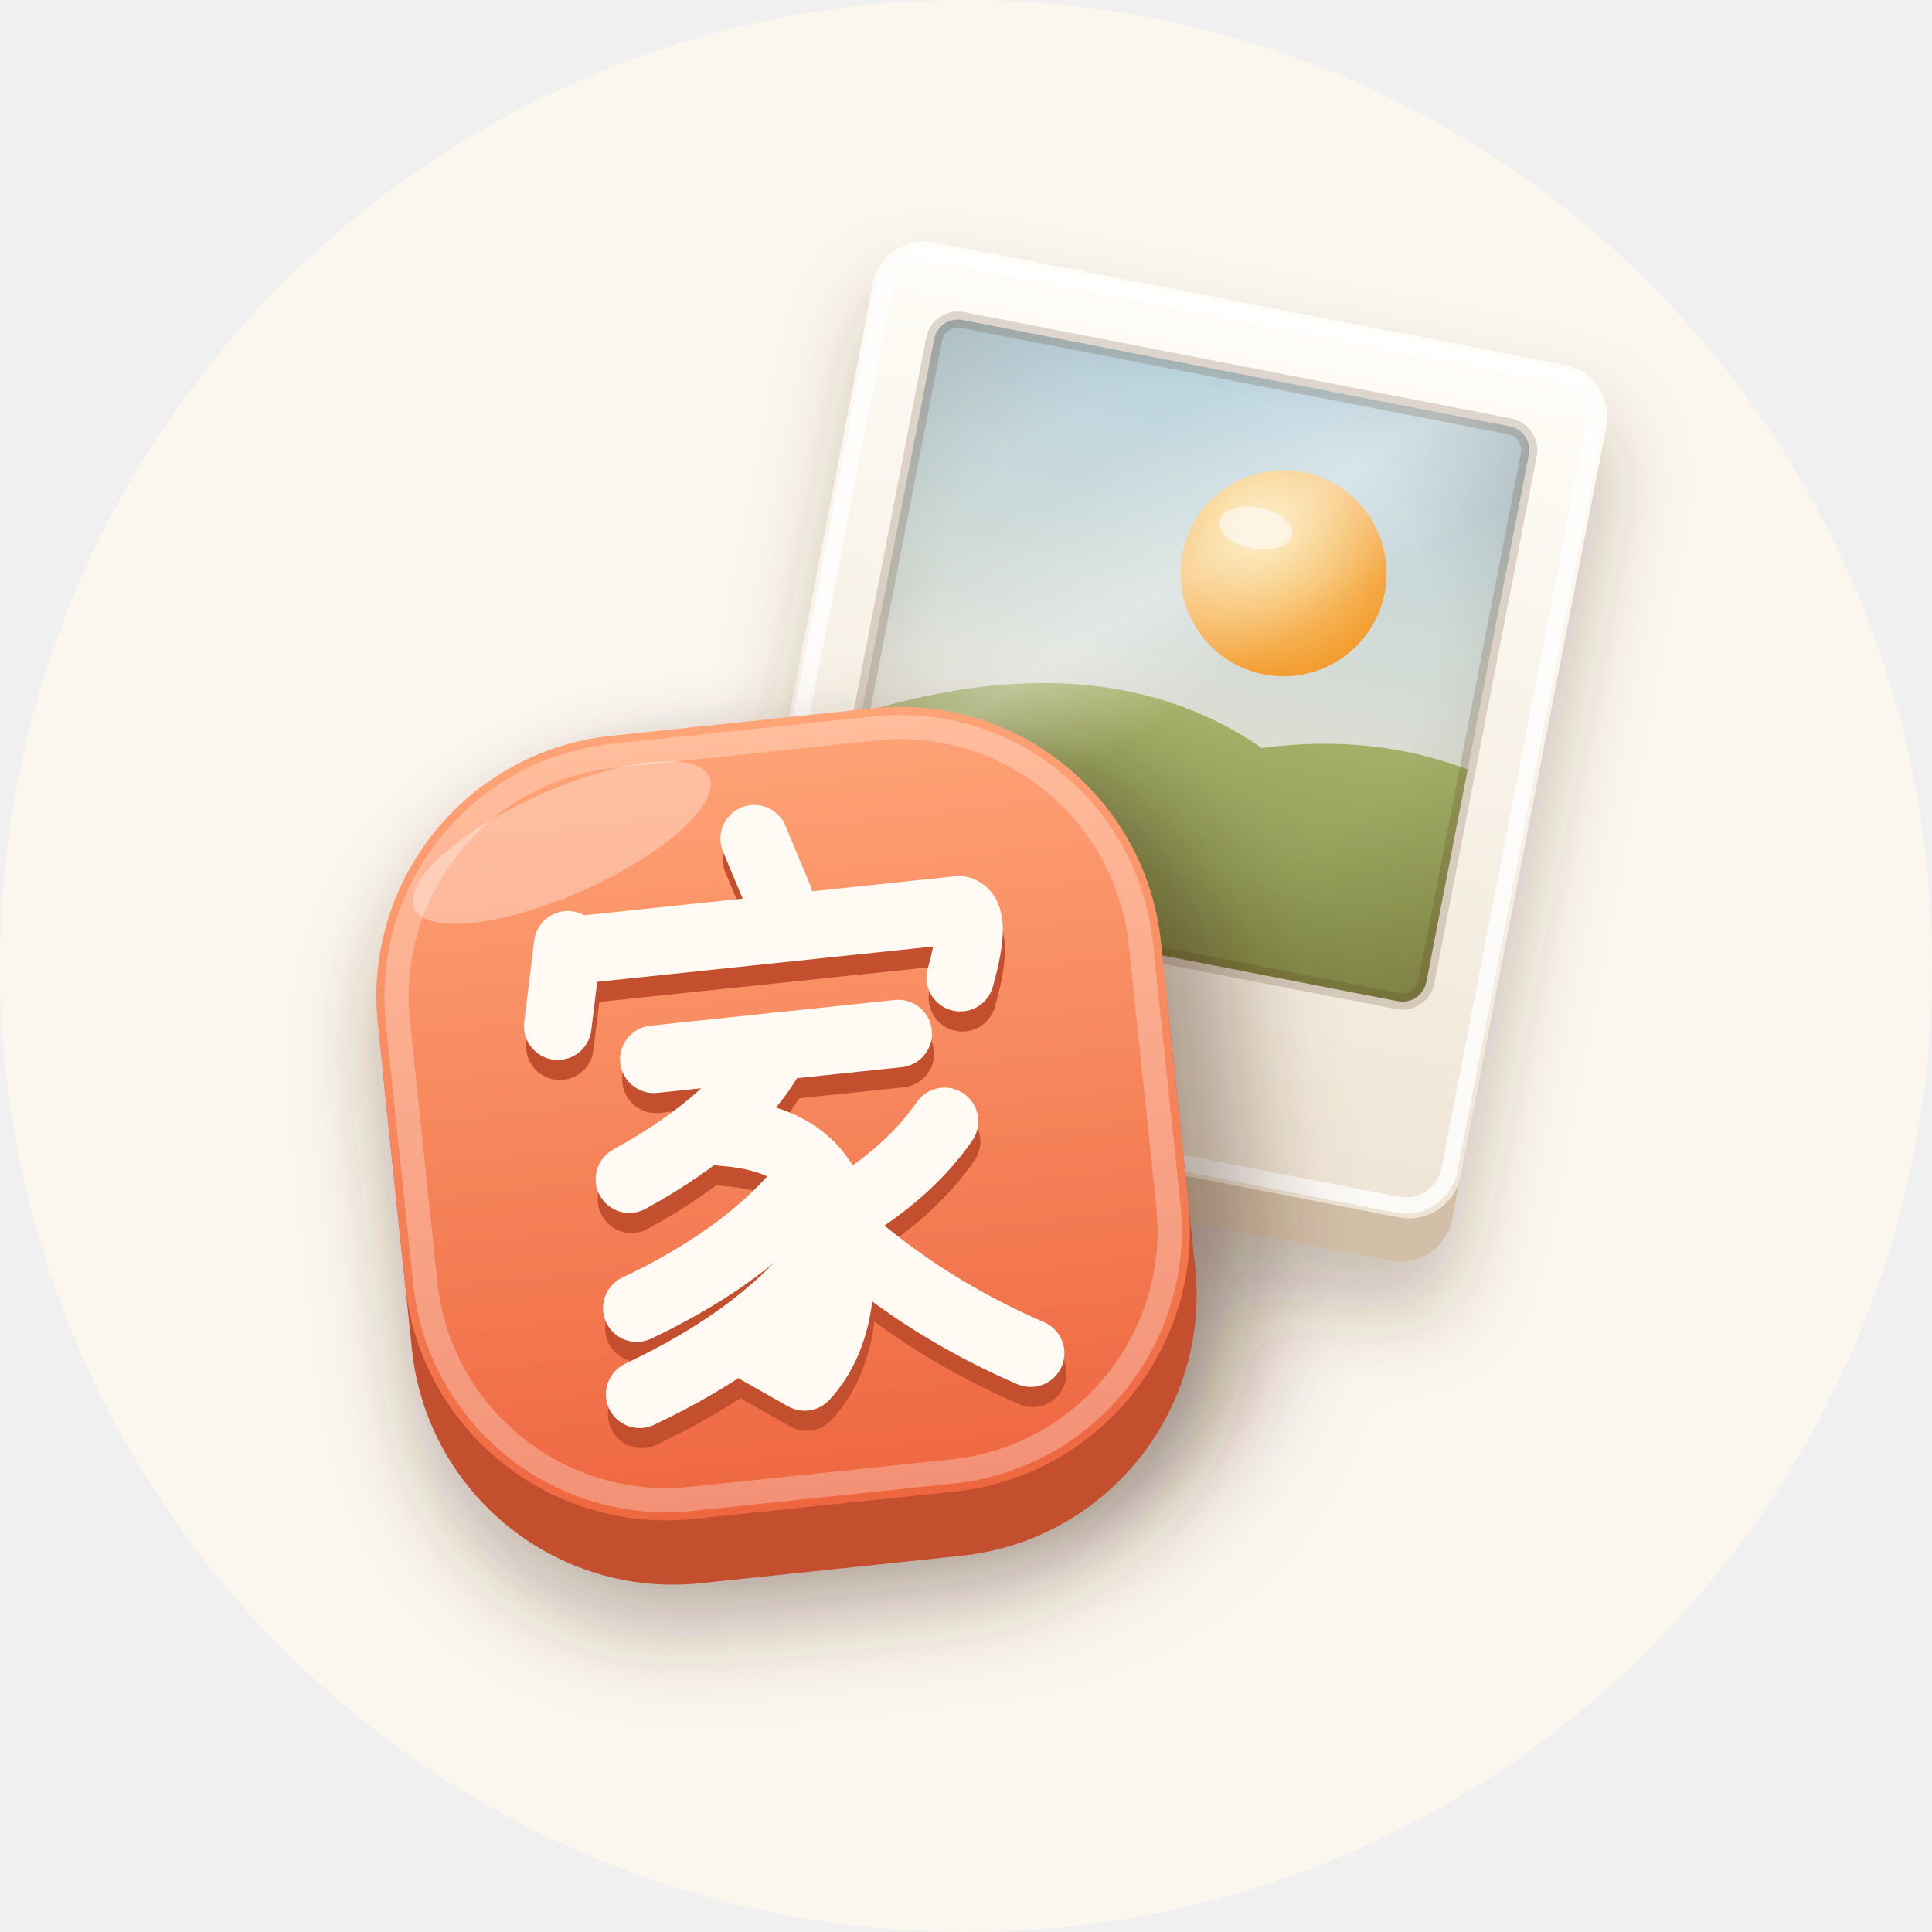
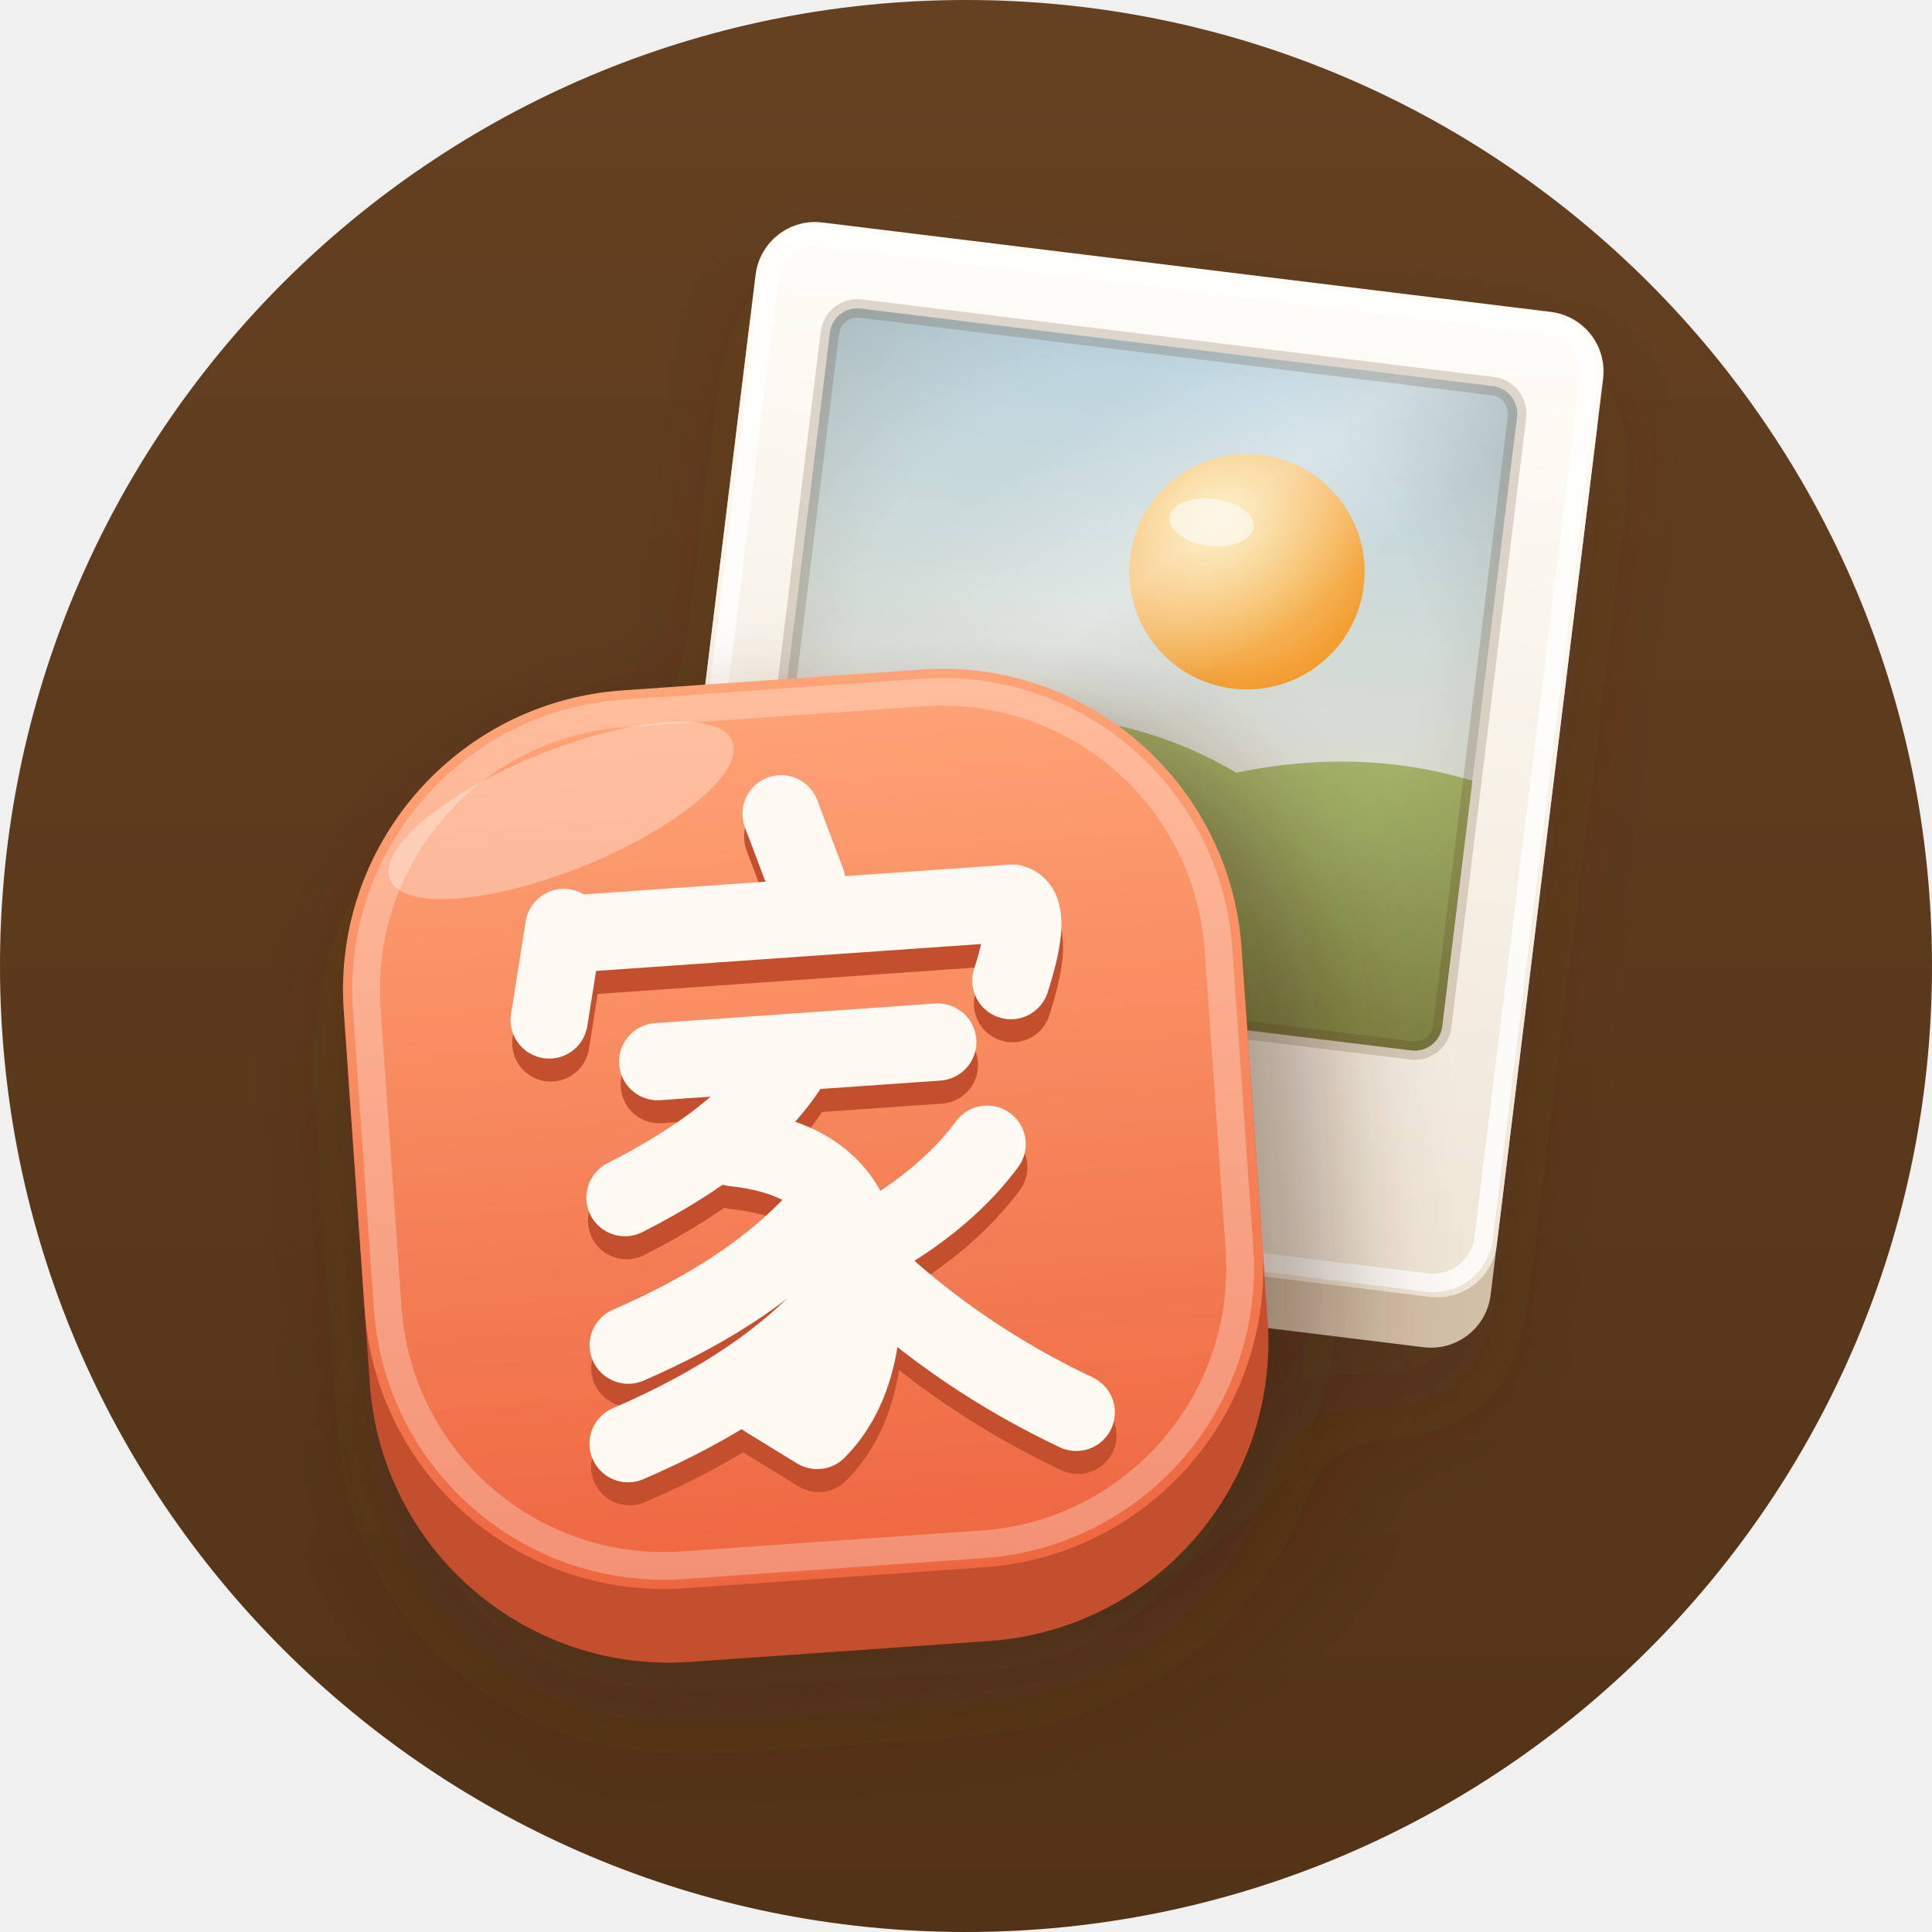
<svg xmlns="http://www.w3.org/2000/svg" viewBox="18 18 72 72" width="72" height="72" role="img">
  <defs>
    <filter id="ds" x="-30%" y="-30%" width="160%" height="170%">
      <feGaussianBlur in="SourceAlpha" stdDeviation="2" />
      <feOffset dy="2.6" result="b" />
      <feFlood flood-color="#4E2F14" flood-opacity=".28" />
      <feComposite in2="b" operator="in" />
      <feMerge>
        <feMergeNode />
        <feMergeNode in="SourceGraphic" />
      </feMerge>
    </filter>
    <filter id="cast" x="-40%" y="-40%" width="180%" height="180%">
      <feGaussianBlur stdDeviation="2.4" />
    </filter>
    <linearGradient id="card" x1="0" y1="0" x2="0" y2="1">
      <stop offset="0" stop-color="#FFFDF8" />
      <stop offset="1" stop-color="#EFE5D6" />
    </linearGradient>
    <linearGradient id="sky" x1="0" y1="0" x2="0" y2="1">
      <stop offset="0" stop-color="#B9D9EC" />
      <stop offset="1" stop-color="#F3E8D2" />
    </linearGradient>
    <linearGradient id="hillFar" x1="0" y1="0" x2="0" y2="1">
      <stop offset="0" stop-color="#C9AE8E" />
      <stop offset="1" stop-color="#B79A7A" />
    </linearGradient>
    <linearGradient id="hillNear" x1="0" y1="0" x2="0" y2="1">
      <stop offset="0" stop-color="#9FB36A" />
      <stop offset="1" stop-color="#7C8C48" />
    </linearGradient>
    <linearGradient id="seal" x1="0" y1="0" x2="0" y2="1">
      <stop offset="0" stop-color="#FFA477" />
      <stop offset="1" stop-color="#EE6640" />
    </linearGradient>
    <radialGradient id="sun" cx=".35" cy=".3" r=".75">
      <stop offset="0" stop-color="#FFF0B8" />
      <stop offset="1" stop-color="#F59A2A" />
    </radialGradient>
    <radialGradient id="vig" cx=".5" cy=".45" r=".75">
      <stop offset=".55" stop-color="#5A3716" stop-opacity="0" />
      <stop offset="1" stop-color="#5A3716" stop-opacity="0.2" />
    </radialGradient>
    <linearGradient id="sheen" x1="0" y1="0" x2="1" y2="1">
      <stop offset=".25" stop-color="#fff" stop-opacity="0" />
      <stop offset=".42" stop-color="#fff" stop-opacity=".35" />
      <stop offset=".55" stop-color="#fff" stop-opacity="0" />
    </linearGradient>
+     <linearGradient id="bgg" x1="0" y1="0" x2="0" y2="1">
+       <stop offset="0" stop-color="#6A4424" />
+       <stop offset="1" stop-color="#4E2F14" />
+     </linearGradient>
    <clipPath id="lc2">
      <circle cx="54" cy="54" r="36" />
    </clipPath>
  </defs>
  <g clip-path="url(#lc2)">
-     <rect width="108" height="108" fill="#FBF6EE" />
-     <g transform="translate(26 25) scale(0.875)">
+     <rect width="108" height="108" fill="url(#bgg)" />
+     <g transform="translate(22 21.5) scale(1)">
      <g filter="url(#ds)" transform="translate(4 4.6) scale(0.86)">
-         <g transform="rotate(11 42.5 21.5)">
-           <rect x="24" y="2.2" width="37" height="43" rx="2.6" fill="#D2BFA8" />
-           <rect x="24" y="0" width="37" height="43" rx="2.6" fill="url(#card)" />
-           <rect x="24.6" y="0.6" width="35.8" height="41.8" rx="2.2" fill="none" stroke="#fff" stroke-opacity=".8" stroke-width=".8" />
+         <g transform="rotate(7 39.5 23.5)">
+           <rect x="21" y="4.2" width="37" height="43" rx="2.6" fill="#D2BFA8" />
+           <rect x="21" y="2" width="37" height="43" rx="2.6" fill="url(#card)" />
+           <rect x="21.6" y="2.6" width="35.8" height="41.8" rx="2.2" fill="none" stroke="#fff" stroke-opacity=".8" stroke-width=".8" />
          <clipPath id="ph">
-             <rect x="27.5" y="3.5" width="30" height="29" rx="1.2" />
+             <rect x="24.5" y="5.5" width="30" height="29" rx="1.2" />
          </clipPath>
          <g clip-path="url(#ph)">
-             <rect x="27.5" y="3.5" width="30" height="29" fill="url(#sky)" />
-             <circle cx="46.7" cy="12.78" r="5.1" fill="url(#sun)" />
-             <ellipse cx="44.915" cy="10.842" rx="1.836" ry="1.02" fill="#fff" opacity=".65" />
-             <path d="M26.00 24.38 Q38.00 17.42 47.30 21.48 Q53.30 19.45 59.00 20.90 L59.00 33.95 L26.00 33.95 Z" fill="url(#hillNear)" />
-             <rect x="27.5" y="3.5" width="30" height="29" fill="#D9A15C" opacity="0.08" />
-             <rect x="27.5" y="3.5" width="30" height="29" fill="url(#vig)" />
-             <rect x="27.5" y="3.5" width="30" height="29" fill="url(#sheen)" />
+             <rect x="24.5" y="5.5" width="30" height="29" fill="url(#sky)" />
+             <circle cx="43.7" cy="14.78" r="5.1" fill="url(#sun)" />
+             <ellipse cx="41.915" cy="12.842" rx="1.836" ry="1.02" fill="#fff" opacity=".65" />
+             <path d="M23.00 26.38 Q35.00 19.42 44.30 23.48 Q50.30 21.45 56.00 22.90 L56.00 35.95 L23.00 35.95 Z" fill="url(#hillNear)" />
+             <rect x="24.5" y="5.5" width="30" height="29" fill="#D9A15C" opacity="0.08" />
+             <rect x="24.5" y="5.5" width="30" height="29" fill="url(#vig)" />
+             <rect x="24.5" y="5.5" width="30" height="29" fill="url(#sheen)" />
          </g>
-           <rect x="27.5" y="3.5" width="30" height="29" rx="1.2" fill="none" stroke="#4E2F14" stroke-opacity=".18" stroke-width=".8" />
+           <rect x="24.5" y="5.5" width="30" height="29" rx="1.2" fill="none" stroke="#4E2F14" stroke-opacity=".18" stroke-width=".8" />
        </g>
-         <g transform="rotate(-6 23.5 40.5)">
-           <rect x="7" y="23" width="39" height="39" rx="13" fill="#3A1A10" opacity=".38" filter="url(#cast)" />
-           <rect x="4" y="24.2" width="39" height="39" rx="13" fill="#C44F2E" />
-           <rect x="4" y="21" width="39" height="39" rx="13" fill="url(#seal)" />
-           <rect x="5" y="22" width="37" height="37" rx="12" fill="none" stroke="#fff" stroke-opacity=".28" stroke-width="1.2" />
-           <g transform="translate(8.29 26.29) scale(0.3042)" fill="none" stroke="#C44F2E" stroke-width="11" stroke-linecap="round" stroke-linejoin="round">
+         <g transform="rotate(-4 25.5 39.5)">
+           <rect x="9" y="22" width="39" height="39" rx="13" fill="#3A1A10" opacity=".38" filter="url(#cast)" />
+           <rect x="6" y="23.2" width="39" height="39" rx="13" fill="#C44F2E" />
+           <rect x="6" y="20" width="39" height="39" rx="13" fill="url(#seal)" />
+           <rect x="7" y="21" width="37" height="37" rx="12" fill="none" stroke="#fff" stroke-opacity=".28" stroke-width="1.2" />
+           <g transform="translate(10.29 25.29) scale(0.3042)" fill="none" stroke="#C44F2E" stroke-width="11" stroke-linecap="round" stroke-linejoin="round">
            <path d="M50 5 L53 15" />
            <path d="M18 19 L15 32" />
            <path d="M18 20 L82 20 Q85 21 81 31" />
            <path d="M30 39 L70 39" />
            <path d="M50 39 Q43 50 24 58" />
            <path d="M40 52 Q57 55 57 70 Q57 86 49 93 L42 88" />
            <path d="M50 64 Q40 73 23 79" />
            <path d="M53 75 Q42 86 22 93" />
            <path d="M76 54 Q70 61 60 66" />
            <path d="M58 71 Q70 84 86 93" />
          </g>
-           <g transform="translate(8.29 25.29) scale(0.3042)" fill="none" stroke="#FFFAF3" stroke-width="11" stroke-linecap="round" stroke-linejoin="round">
+           <g transform="translate(10.29 24.29) scale(0.3042)" fill="none" stroke="#FFFAF3" stroke-width="11" stroke-linecap="round" stroke-linejoin="round">
            <path d="M50 5 L53 15" />
            <path d="M18 19 L15 32" />
            <path d="M18 20 L82 20 Q85 21 81 31" />
            <path d="M30 39 L70 39" />
            <path d="M50 39 Q43 50 24 58" />
            <path d="M40 52 Q57 55 57 70 Q57 86 49 93 L42 88" />
            <path d="M50 64 Q40 73 23 79" />
            <path d="M53 75 Q42 86 22 93" />
            <path d="M76 54 Q70 61 60 66" />
            <path d="M58 71 Q70 84 86 93" />
          </g>
-           <ellipse cx="14" cy="26" rx="8" ry="2.6" fill="#fff" opacity=".32" transform="rotate(-18 14 26)" />
+           <ellipse cx="16" cy="25" rx="8" ry="2.6" fill="#fff" opacity=".32" transform="rotate(-18 16 25)" />
        </g>
      </g>
    </g>
  </g>
</svg>
